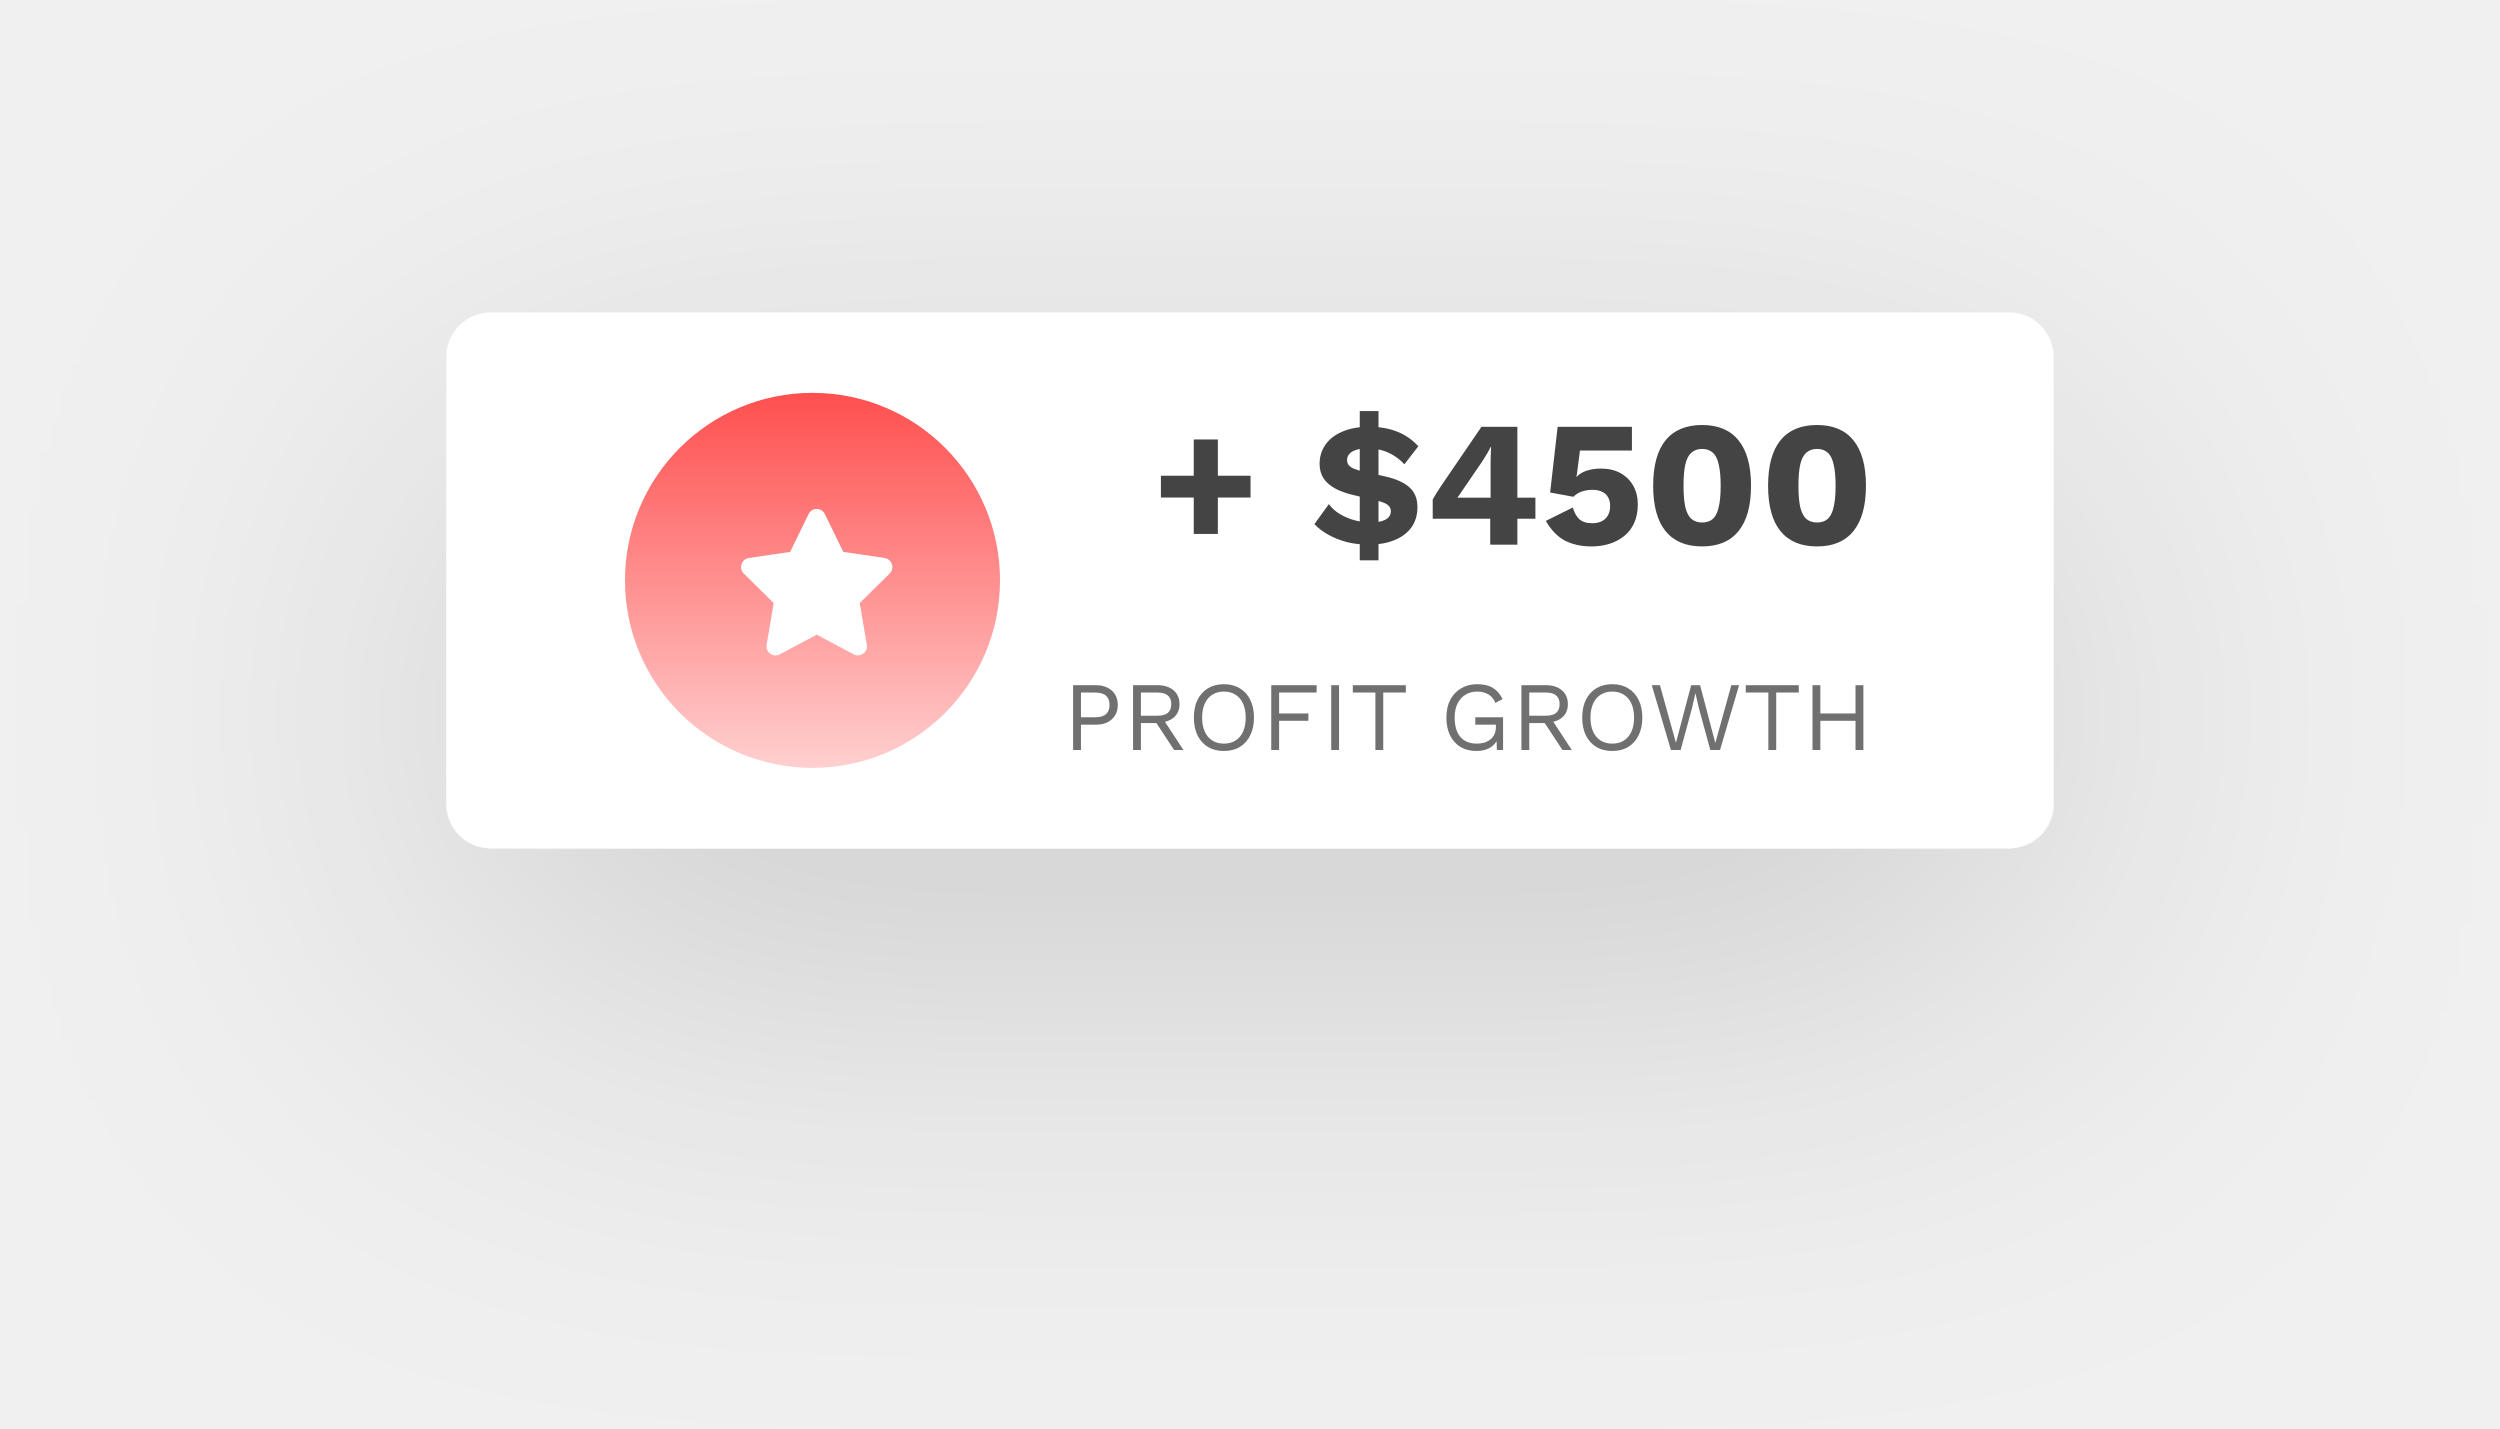
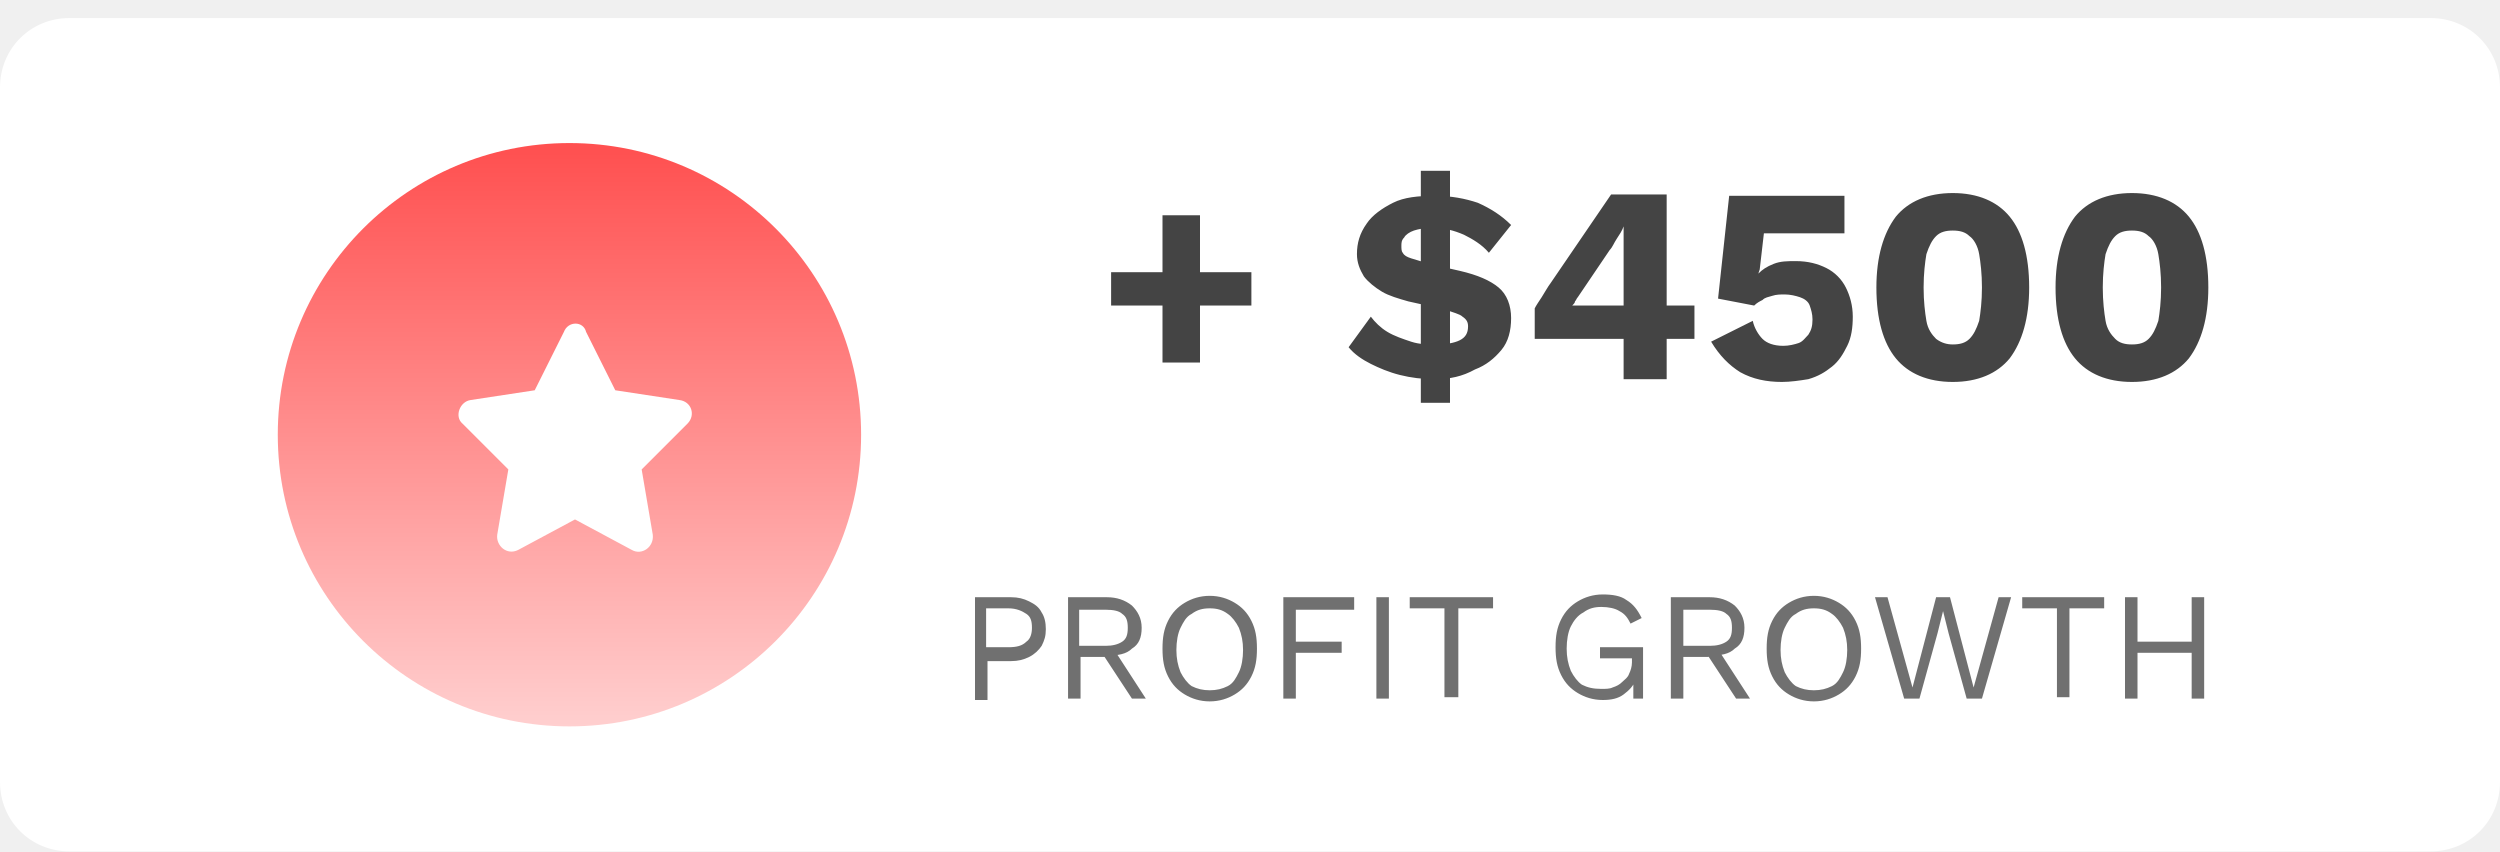
- <svg xmlns="http://www.w3.org/2000/svg" width="280" height="160" viewBox="0 0 280 160" fill="none">
-   <g filter="url(#filter0_d_19_23)">
-     <rect x="50" y="35" width="180" height="60" rx="5" fill="white" />
+ <svg xmlns="http://www.w3.org/2000/svg" version="1.1" id="Layer_1" x="0px" y="0px" viewBox="0 0 180 61.3" style="enable-background:new 0 0 180 61.3;" xml:space="preserve">
+   <style type="text/css">
+ 	.st0{fill:#FFFFFF;}
+ 	.st1{fill:#444444;}
+ 	.st2{fill:#707070;}
+ 	.st3{fill:url(#SVGID_1_);}
+ </style>
+   <g>
+     <path class="st0" d="M5,1.3h170c2.8,0,5,2.2,5,5v50c0,2.8-2.2,5-5,5H5c-2.8,0-5-2.2-5-5v-50C0,3.5,2.2,1.3,5,1.3z" />
  </g>
-   <path d="M136.4 49.22V59.8H133.7V49.22H136.4ZM140.06 53.28V55.72H130.02V53.28H140.06ZM153.333 61C152.466 61 151.646 60.907 150.873 60.72C150.113 60.52 149.42 60.247 148.793 59.9C148.166 59.553 147.64 59.153 147.213 58.7L148.833 56.46C149.153 56.9 149.566 57.273 150.073 57.58C150.593 57.887 151.153 58.12 151.753 58.28C152.366 58.44 152.953 58.52 153.513 58.52C154.22 58.52 154.773 58.413 155.173 58.2C155.573 57.987 155.773 57.667 155.773 57.24C155.773 56.96 155.653 56.727 155.413 56.54C155.173 56.353 154.76 56.193 154.173 56.06L151.473 55.42C150.753 55.247 150.113 55.013 149.553 54.72C149.006 54.427 148.573 54.053 148.253 53.6C147.946 53.133 147.793 52.587 147.793 51.96C147.793 51.147 148.013 50.427 148.453 49.8C148.893 49.173 149.526 48.687 150.353 48.34C151.18 47.98 152.173 47.8 153.333 47.8C154.52 47.8 155.566 47.98 156.473 48.34C157.393 48.7 158.186 49.247 158.853 49.98L157.293 52C156.746 51.413 156.133 50.973 155.453 50.68C154.786 50.373 154.02 50.22 153.153 50.22C152.62 50.22 152.186 50.28 151.853 50.4C151.52 50.507 151.273 50.66 151.113 50.86C150.953 51.047 150.873 51.26 150.873 51.5C150.873 51.7 150.92 51.88 151.013 52.04C151.12 52.2 151.313 52.347 151.593 52.48C151.886 52.6 152.313 52.727 152.873 52.86L155.053 53.34C156.32 53.62 157.253 54.033 157.853 54.58C158.453 55.113 158.753 55.853 158.753 56.8C158.753 57.707 158.52 58.473 158.053 59.1C157.586 59.727 156.94 60.2 156.113 60.52C155.3 60.84 154.373 61 153.333 61ZM152.293 62.76V46.04H154.393V62.76H152.293ZM166.905 61V58.1H160.465V55.94C160.585 55.727 160.739 55.467 160.925 55.16C161.125 54.853 161.359 54.5 161.625 54.1L165.925 47.8H169.945V55.74H171.965V58.1H169.945V61H166.905ZM163.225 55.74H166.945V51.74C166.945 51.473 166.952 51.2 166.965 50.92C166.979 50.627 166.992 50.333 167.005 50.04H166.965C166.832 50.32 166.672 50.613 166.485 50.92C166.312 51.213 166.145 51.48 165.985 51.72L163.645 55.14C163.579 55.247 163.512 55.347 163.445 55.44C163.379 55.533 163.305 55.633 163.225 55.74ZM178.255 61.2C177.108 61.2 176.108 60.98 175.255 60.54C174.415 60.087 173.708 59.353 173.135 58.34L176.155 56.84C176.302 57.373 176.535 57.8 176.855 58.12C177.188 58.44 177.682 58.6 178.335 58.6C178.748 58.6 179.102 58.527 179.395 58.38C179.688 58.233 179.915 58.02 180.075 57.74C180.248 57.447 180.335 57.093 180.335 56.68C180.335 56.28 180.255 55.947 180.095 55.68C179.948 55.413 179.728 55.213 179.435 55.08C179.142 54.933 178.775 54.86 178.335 54.86C178.015 54.86 177.728 54.893 177.475 54.96C177.222 55.013 176.988 55.1 176.775 55.22C176.575 55.327 176.388 55.467 176.215 55.64L173.615 55.16L174.455 47.8H182.775V50.46H176.955L176.615 53.1L176.555 53.42H176.575C176.842 53.113 177.215 52.88 177.695 52.72C178.175 52.56 178.708 52.48 179.295 52.48C180.162 52.48 180.902 52.653 181.515 53C182.128 53.347 182.602 53.82 182.935 54.42C183.268 55.02 183.435 55.707 183.435 56.48C183.435 57.293 183.295 58 183.015 58.6C182.748 59.187 182.368 59.673 181.875 60.06C181.395 60.447 180.842 60.733 180.215 60.92C179.602 61.107 178.948 61.2 178.255 61.2ZM190.635 61.2C188.835 61.2 187.469 60.627 186.535 59.48C185.615 58.333 185.155 56.64 185.155 54.4C185.155 52.16 185.615 50.467 186.535 49.32C187.469 48.173 188.835 47.6 190.635 47.6C192.435 47.6 193.795 48.173 194.715 49.32C195.649 50.467 196.115 52.16 196.115 54.4C196.115 56.64 195.649 58.333 194.715 59.48C193.795 60.627 192.435 61.2 190.635 61.2ZM190.635 58.52C191.129 58.52 191.529 58.387 191.835 58.12C192.142 57.84 192.362 57.4 192.495 56.8C192.642 56.187 192.715 55.387 192.715 54.4C192.715 53.413 192.642 52.62 192.495 52.02C192.362 51.407 192.142 50.967 191.835 50.7C191.529 50.42 191.129 50.28 190.635 50.28C190.155 50.28 189.755 50.42 189.435 50.7C189.129 50.967 188.902 51.407 188.755 52.02C188.622 52.62 188.555 53.413 188.555 54.4C188.555 55.387 188.622 56.187 188.755 56.8C188.902 57.4 189.129 57.84 189.435 58.12C189.755 58.387 190.155 58.52 190.635 58.52ZM203.506 61.2C201.706 61.2 200.34 60.627 199.406 59.48C198.486 58.333 198.026 56.64 198.026 54.4C198.026 52.16 198.486 50.467 199.406 49.32C200.34 48.173 201.706 47.6 203.506 47.6C205.306 47.6 206.666 48.173 207.586 49.32C208.52 50.467 208.986 52.16 208.986 54.4C208.986 56.64 208.52 58.333 207.586 59.48C206.666 60.627 205.306 61.2 203.506 61.2ZM203.506 58.52C204 58.52 204.4 58.387 204.706 58.12C205.013 57.84 205.233 57.4 205.366 56.8C205.513 56.187 205.586 55.387 205.586 54.4C205.586 53.413 205.513 52.62 205.366 52.02C205.233 51.407 205.013 50.967 204.706 50.7C204.4 50.42 204 50.28 203.506 50.28C203.026 50.28 202.626 50.42 202.306 50.7C202 50.967 201.773 51.407 201.626 52.02C201.493 52.62 201.426 53.413 201.426 54.4C201.426 55.387 201.493 56.187 201.626 56.8C201.773 57.4 202 57.84 202.306 58.12C202.626 58.387 203.026 58.52 203.506 58.52Z" fill="#444444" />
-   <path d="M122.751 76.74C123.242 76.74 123.668 76.832 124.027 77.015C124.394 77.191 124.68 77.444 124.885 77.774C125.09 78.104 125.193 78.496 125.193 78.951C125.193 79.406 125.09 79.798 124.885 80.128C124.68 80.458 124.394 80.715 124.027 80.898C123.668 81.074 123.242 81.162 122.751 81.162H121.068V84H120.188V76.74H122.751ZM122.619 80.337C123.191 80.337 123.609 80.22 123.873 79.985C124.137 79.743 124.269 79.398 124.269 78.951C124.269 78.496 124.137 78.152 123.873 77.917C123.609 77.682 123.191 77.565 122.619 77.565H121.068V80.337H122.619ZM129.652 76.74C130.393 76.74 130.987 76.931 131.434 77.312C131.881 77.693 132.105 78.21 132.105 78.863C132.105 79.516 131.878 80.025 131.423 80.392C130.976 80.751 130.382 80.931 129.641 80.931L129.564 80.986H127.782V84H126.902V76.74H129.652ZM129.641 80.161C130.162 80.161 130.547 80.055 130.796 79.842C131.053 79.622 131.181 79.296 131.181 78.863C131.181 78.43 131.053 78.108 130.796 77.895C130.547 77.675 130.162 77.565 129.641 77.565H127.782V80.161H129.641ZM130.147 80.337L132.545 84H131.5L129.41 80.821L130.147 80.337ZM137.079 76.63C137.768 76.63 138.362 76.784 138.861 77.092C139.367 77.393 139.756 77.822 140.027 78.379C140.306 78.936 140.445 79.6 140.445 80.37C140.445 81.14 140.306 81.804 140.027 82.361C139.756 82.918 139.367 83.351 138.861 83.659C138.362 83.96 137.768 84.11 137.079 84.11C136.39 84.11 135.792 83.96 135.286 83.659C134.787 83.351 134.399 82.918 134.12 82.361C133.849 81.804 133.713 81.14 133.713 80.37C133.713 79.6 133.849 78.936 134.12 78.379C134.399 77.822 134.787 77.393 135.286 77.092C135.792 76.784 136.39 76.63 137.079 76.63ZM137.079 77.455C136.58 77.455 136.148 77.572 135.781 77.807C135.414 78.034 135.132 78.368 134.934 78.808C134.736 79.241 134.637 79.761 134.637 80.37C134.637 80.979 134.736 81.503 134.934 81.943C135.132 82.376 135.414 82.709 135.781 82.944C136.148 83.171 136.58 83.285 137.079 83.285C137.585 83.285 138.018 83.171 138.377 82.944C138.744 82.709 139.026 82.376 139.224 81.943C139.422 81.503 139.521 80.979 139.521 80.37C139.521 79.761 139.422 79.241 139.224 78.808C139.026 78.368 138.744 78.034 138.377 77.807C138.018 77.572 137.585 77.455 137.079 77.455ZM147.463 77.565H143.261V79.908H146.539V80.733H143.261V84H142.381V76.74H147.463V77.565ZM149.975 76.74V84H149.095V76.74H149.975ZM157.454 76.74V77.565H154.924V84H154.044V77.565H151.514V76.74H157.454ZM165.363 84.11C164.674 84.11 164.076 83.96 163.57 83.659C163.071 83.351 162.683 82.918 162.404 82.361C162.133 81.804 161.997 81.14 161.997 80.37C161.997 79.6 162.14 78.936 162.426 78.379C162.719 77.822 163.126 77.393 163.647 77.092C164.168 76.784 164.765 76.63 165.44 76.63C166.159 76.63 166.742 76.766 167.189 77.037C167.644 77.308 168.01 77.726 168.289 78.291L167.486 78.731C167.325 78.313 167.068 77.998 166.716 77.785C166.371 77.565 165.946 77.455 165.44 77.455C164.949 77.455 164.512 77.572 164.131 77.807C163.757 78.034 163.46 78.368 163.24 78.808C163.027 79.241 162.921 79.761 162.921 80.37C162.921 80.979 163.013 81.503 163.196 81.943C163.387 82.376 163.665 82.709 164.032 82.944C164.406 83.171 164.861 83.285 165.396 83.285C165.697 83.285 165.975 83.248 166.232 83.175C166.496 83.094 166.723 82.977 166.914 82.823C167.112 82.669 167.266 82.475 167.376 82.24C167.486 82.005 167.541 81.73 167.541 81.415V81.162H165.231V80.337H168.344V84H167.651L167.607 82.647L167.794 82.68C167.603 83.135 167.303 83.487 166.892 83.736C166.481 83.985 165.972 84.11 165.363 84.11ZM173.147 76.74C173.888 76.74 174.482 76.931 174.929 77.312C175.376 77.693 175.6 78.21 175.6 78.863C175.6 79.516 175.373 80.025 174.918 80.392C174.471 80.751 173.877 80.931 173.136 80.931L173.059 80.986H171.277V84H170.397V76.74H173.147ZM173.136 80.161C173.657 80.161 174.042 80.055 174.291 79.842C174.548 79.622 174.676 79.296 174.676 78.863C174.676 78.43 174.548 78.108 174.291 77.895C174.042 77.675 173.657 77.565 173.136 77.565H171.277V80.161H173.136ZM173.642 80.337L176.04 84H174.995L172.905 80.821L173.642 80.337ZM180.574 76.63C181.263 76.63 181.857 76.784 182.356 77.092C182.862 77.393 183.251 77.822 183.522 78.379C183.801 78.936 183.94 79.6 183.94 80.37C183.94 81.14 183.801 81.804 183.522 82.361C183.251 82.918 182.862 83.351 182.356 83.659C181.857 83.96 181.263 84.11 180.574 84.11C179.885 84.11 179.287 83.96 178.781 83.659C178.282 83.351 177.894 82.918 177.615 82.361C177.344 81.804 177.208 81.14 177.208 80.37C177.208 79.6 177.344 78.936 177.615 78.379C177.894 77.822 178.282 77.393 178.781 77.092C179.287 76.784 179.885 76.63 180.574 76.63ZM180.574 77.455C180.075 77.455 179.643 77.572 179.276 77.807C178.909 78.034 178.627 78.368 178.429 78.808C178.231 79.241 178.132 79.761 178.132 80.37C178.132 80.979 178.231 81.503 178.429 81.943C178.627 82.376 178.909 82.709 179.276 82.944C179.643 83.171 180.075 83.285 180.574 83.285C181.08 83.285 181.513 83.171 181.872 82.944C182.239 82.709 182.521 82.376 182.719 81.943C182.917 81.503 183.016 80.979 183.016 80.37C183.016 79.761 182.917 79.241 182.719 78.808C182.521 78.368 182.239 78.034 181.872 77.807C181.513 77.572 181.08 77.455 180.574 77.455ZM187.144 84L184.999 76.74H185.912L187.705 83.197L189.41 76.74H190.411L192.116 83.219L193.909 76.74H194.778L192.644 84H191.555L190.268 79.292L189.894 77.653H189.883L189.509 79.292L188.233 84H187.144ZM201.465 76.74V77.565H198.935V84H198.055V77.565H195.525V76.74H201.465ZM208.698 76.74V84H207.818V76.74H208.698ZM203.88 76.74V84H203V76.74H203.88ZM208.225 79.908V80.733H203.462V79.908H208.225Z" fill="#707070" />
-   <circle cx="91" cy="65" r="21" fill="url(#paint0_linear_19_23)" />
-   <path d="M90.564 57.571L88.496 61.812L83.868 62.495C83.038 62.617 82.705 63.651 83.307 64.244L86.655 67.544L85.864 72.205C85.721 73.048 86.598 73.679 87.333 73.285L91.473 71.084L95.613 73.285C96.348 73.676 97.226 73.048 97.083 72.205L96.291 67.544L99.639 64.244C100.241 63.651 99.909 62.617 99.079 62.495L94.451 61.812L92.382 57.571C92.012 56.815 90.938 56.805 90.564 57.571Z" fill="white" />
-   <defs>
-     <filter id="filter0_d_19_23" x="0" y="0" width="280" height="160" filterUnits="userSpaceOnUse" color-interpolation-filters="sRGB">
-       <feFlood flood-opacity="0" result="BackgroundImageFix" />
-       <feColorMatrix in="SourceAlpha" type="matrix" values="0 0 0 0 0 0 0 0 0 0 0 0 0 0 0 0 0 0 127 0" result="hardAlpha" />
-       <feOffset dy="15" />
-       <feGaussianBlur stdDeviation="25" />
-       <feComposite in2="hardAlpha" operator="out" />
-       <feColorMatrix type="matrix" values="0 0 0 0 0 0 0 0 0 0 0 0 0 0 0 0 0 0 0.15 0" />
-       <feBlend mode="normal" in2="BackgroundImageFix" result="effect1_dropShadow_19_23" />
-       <feBlend mode="normal" in="SourceGraphic" in2="effect1_dropShadow_19_23" result="shape" />
-     </filter>
-     <linearGradient id="paint0_linear_19_23" x1="91" y1="44" x2="91" y2="86" gradientUnits="userSpaceOnUse">
-       <stop stop-color="#FF4F4F" />
-       <stop offset="1" stop-color="#FFCFCF" />
-     </linearGradient>
-   </defs>
+   <path class="st1" d="M86.4,15.5v10.6h-2.7V15.5H86.4z M90.1,19.6V22H80v-2.4H90.1z M103.3,27.3c-0.9,0-1.7-0.1-2.5-0.3  c-0.8-0.2-1.5-0.5-2.1-0.8c-0.6-0.3-1.2-0.7-1.6-1.2l1.6-2.2c0.3,0.4,0.7,0.8,1.2,1.1c0.5,0.3,1.1,0.5,1.7,0.7  c0.6,0.2,1.2,0.2,1.8,0.2c0.7,0,1.3-0.1,1.7-0.3c0.4-0.2,0.6-0.5,0.6-1c0-0.3-0.1-0.5-0.4-0.7c-0.2-0.2-0.7-0.3-1.2-0.5l-2.7-0.6  c-0.7-0.2-1.4-0.4-1.9-0.7c-0.5-0.3-1-0.7-1.3-1.1c-0.3-0.5-0.5-1-0.5-1.6c0-0.8,0.2-1.5,0.7-2.2c0.4-0.6,1.1-1.1,1.9-1.5  c0.8-0.4,1.8-0.5,3-0.5c1.2,0,2.2,0.2,3.1,0.5c0.9,0.4,1.7,0.9,2.4,1.6l-1.6,2c-0.5-0.6-1.2-1-1.8-1.3c-0.7-0.3-1.4-0.5-2.3-0.5  c-0.5,0-1,0.1-1.3,0.2c-0.3,0.1-0.6,0.3-0.7,0.5c-0.2,0.2-0.2,0.4-0.2,0.6c0,0.2,0,0.4,0.1,0.5c0.1,0.2,0.3,0.3,0.6,0.4  c0.3,0.1,0.7,0.2,1.3,0.4l2.2,0.5c1.3,0.3,2.2,0.7,2.8,1.2c0.6,0.5,0.9,1.3,0.9,2.2c0,0.9-0.2,1.7-0.7,2.3c-0.5,0.6-1.1,1.1-1.9,1.4  C105.3,27.1,104.4,27.3,103.3,27.3z M102.3,29.1V12.3h2.1v16.7H102.3z M116.9,27.3v-2.9h-6.4v-2.2c0.1-0.2,0.3-0.5,0.5-0.8  c0.2-0.3,0.4-0.7,0.7-1.1l4.3-6.3h4V22h2v2.4h-2v2.9H116.9z M113.2,22h3.7v-4c0-0.3,0-0.5,0-0.8c0-0.3,0-0.6,0-0.9h0  c-0.1,0.3-0.3,0.6-0.5,0.9c-0.2,0.3-0.3,0.6-0.5,0.8l-2.3,3.4c-0.1,0.1-0.1,0.2-0.2,0.3C113.4,21.8,113.3,21.9,113.2,22z   M128.3,27.5c-1.1,0-2.1-0.2-3-0.7c-0.8-0.5-1.5-1.2-2.1-2.2l3-1.5c0.1,0.5,0.4,1,0.7,1.3c0.3,0.3,0.8,0.5,1.5,0.5  c0.4,0,0.8-0.1,1.1-0.2c0.3-0.1,0.5-0.4,0.7-0.6c0.2-0.3,0.3-0.6,0.3-1.1c0-0.4-0.1-0.7-0.2-1c-0.1-0.3-0.4-0.5-0.7-0.6  c-0.3-0.1-0.7-0.2-1.1-0.2c-0.3,0-0.6,0-0.9,0.1c-0.3,0.1-0.5,0.1-0.7,0.3c-0.2,0.1-0.4,0.2-0.6,0.4l-2.6-0.5l0.8-7.4h8.3v2.7H127  l-0.3,2.6l-0.1,0.3h0c0.3-0.3,0.6-0.5,1.1-0.7c0.5-0.2,1-0.2,1.6-0.2c0.9,0,1.6,0.2,2.2,0.5s1.1,0.8,1.4,1.4  c0.3,0.6,0.5,1.3,0.5,2.1c0,0.8-0.1,1.5-0.4,2.1c-0.3,0.6-0.6,1.1-1.1,1.5c-0.5,0.4-1,0.7-1.7,0.9C129.6,27.4,128.9,27.5,128.3,27.5  z M140.6,27.5c-1.8,0-3.2-0.6-4.1-1.7c-0.9-1.1-1.4-2.8-1.4-5.1c0-2.2,0.5-3.9,1.4-5.1c0.9-1.1,2.3-1.7,4.1-1.7  c1.8,0,3.2,0.6,4.1,1.7c0.9,1.1,1.4,2.8,1.4,5.1c0,2.2-0.5,3.9-1.4,5.1C143.8,26.9,142.4,27.5,140.6,27.5z M140.6,24.8  c0.5,0,0.9-0.1,1.2-0.4c0.3-0.3,0.5-0.7,0.7-1.3c0.1-0.6,0.2-1.4,0.2-2.4c0-1-0.1-1.8-0.2-2.4c-0.1-0.6-0.4-1.1-0.7-1.3  c-0.3-0.3-0.7-0.4-1.2-0.4c-0.5,0-0.9,0.1-1.2,0.4c-0.3,0.3-0.5,0.7-0.7,1.3c-0.1,0.6-0.2,1.4-0.2,2.4c0,1,0.1,1.8,0.2,2.4  c0.1,0.6,0.4,1,0.7,1.3C139.8,24.7,140.2,24.8,140.6,24.8z M153.5,27.5c-1.8,0-3.2-0.6-4.1-1.7c-0.9-1.1-1.4-2.8-1.4-5.1  c0-2.2,0.5-3.9,1.4-5.1c0.9-1.1,2.3-1.7,4.1-1.7s3.2,0.6,4.1,1.7c0.9,1.1,1.4,2.8,1.4,5.1c0,2.2-0.5,3.9-1.4,5.1  C156.7,26.9,155.3,27.5,153.5,27.5z M153.5,24.8c0.5,0,0.9-0.1,1.2-0.4c0.3-0.3,0.5-0.7,0.7-1.3c0.1-0.6,0.2-1.4,0.2-2.4  c0-1-0.1-1.8-0.2-2.4c-0.1-0.6-0.4-1.1-0.7-1.3c-0.3-0.3-0.7-0.4-1.2-0.4c-0.5,0-0.9,0.1-1.2,0.4c-0.3,0.3-0.5,0.7-0.7,1.3  c-0.1,0.6-0.2,1.4-0.2,2.4c0,1,0.1,1.8,0.2,2.4c0.1,0.6,0.4,1,0.7,1.3C152.6,24.7,153,24.8,153.5,24.8z" />
+   <path class="st2" d="M72.8,43c0.5,0,0.9,0.1,1.3,0.3c0.4,0.2,0.7,0.4,0.9,0.8c0.2,0.3,0.3,0.7,0.3,1.2c0,0.5-0.1,0.8-0.3,1.2  c-0.2,0.3-0.5,0.6-0.9,0.8c-0.4,0.2-0.8,0.3-1.3,0.3h-1.7v2.8h-0.9V43H72.8z M72.6,46.6c0.6,0,1-0.1,1.3-0.4c0.3-0.2,0.4-0.6,0.4-1  c0-0.5-0.1-0.8-0.4-1s-0.7-0.4-1.3-0.4h-1.6v2.8H72.6z M79.7,43c0.7,0,1.3,0.2,1.8,0.6c0.4,0.4,0.7,0.9,0.7,1.6s-0.2,1.2-0.7,1.5  c-0.4,0.4-1,0.5-1.8,0.5l-0.1,0.1h-1.8v3h-0.9V43H79.7z M79.6,46.5c0.5,0,0.9-0.1,1.2-0.3c0.3-0.2,0.4-0.5,0.4-1s-0.1-0.8-0.4-1  c-0.2-0.2-0.6-0.3-1.2-0.3h-1.9v2.6H79.6z M80.1,46.6l2.4,3.7h-1l-2.1-3.2L80.1,46.6z M87.1,42.9c0.7,0,1.3,0.2,1.8,0.5  c0.5,0.3,0.9,0.7,1.2,1.3c0.3,0.6,0.4,1.2,0.4,2c0,0.8-0.1,1.4-0.4,2c-0.3,0.6-0.7,1-1.2,1.3c-0.5,0.3-1.1,0.5-1.8,0.5  c-0.7,0-1.3-0.2-1.8-0.5c-0.5-0.3-0.9-0.7-1.2-1.3c-0.3-0.6-0.4-1.2-0.4-2c0-0.8,0.1-1.4,0.4-2c0.3-0.6,0.7-1,1.2-1.3  C85.8,43.1,86.4,42.9,87.1,42.9z M87.1,43.8c-0.5,0-0.9,0.1-1.3,0.4c-0.4,0.2-0.6,0.6-0.8,1c-0.2,0.4-0.3,1-0.3,1.6  c0,0.6,0.1,1.1,0.3,1.6c0.2,0.4,0.5,0.8,0.8,1c0.4,0.2,0.8,0.3,1.3,0.3c0.5,0,0.9-0.1,1.3-0.3c0.4-0.2,0.6-0.6,0.8-1  c0.2-0.4,0.3-1,0.3-1.6c0-0.6-0.1-1.1-0.3-1.6c-0.2-0.4-0.5-0.8-0.8-1C88,43.9,87.6,43.8,87.1,43.8z M97.5,43.9h-4.2v2.3h3.3V47  h-3.3v3.3h-0.9V43h5.1V43.9z M100,43v7.3h-0.9V43H100z M107.5,43v0.8h-2.5v6.4H104v-6.4h-2.5V43H107.5z M115.4,50.4  c-0.7,0-1.3-0.2-1.8-0.5c-0.5-0.3-0.9-0.7-1.2-1.3c-0.3-0.6-0.4-1.2-0.4-2c0-0.8,0.1-1.4,0.4-2c0.3-0.6,0.7-1,1.2-1.3  c0.5-0.3,1.1-0.5,1.8-0.5c0.7,0,1.3,0.1,1.7,0.4c0.5,0.3,0.8,0.7,1.1,1.3l-0.8,0.4c-0.2-0.4-0.4-0.7-0.8-0.9  c-0.3-0.2-0.8-0.3-1.3-0.3c-0.5,0-0.9,0.1-1.3,0.4c-0.4,0.2-0.7,0.6-0.9,1c-0.2,0.4-0.3,1-0.3,1.6c0,0.6,0.1,1.1,0.3,1.6  c0.2,0.4,0.5,0.8,0.8,1c0.4,0.2,0.8,0.3,1.4,0.3c0.3,0,0.6,0,0.8-0.1c0.3-0.1,0.5-0.2,0.7-0.4c0.2-0.2,0.4-0.3,0.5-0.6  c0.1-0.2,0.2-0.5,0.2-0.8v-0.3h-2.3v-0.8h3.1v3.7h-0.7l0-1.4l0.2,0c-0.2,0.5-0.5,0.8-0.9,1.1S116,50.4,115.4,50.4z M123.1,43  c0.7,0,1.3,0.2,1.8,0.6c0.4,0.4,0.7,0.9,0.7,1.6s-0.2,1.2-0.7,1.5c-0.4,0.4-1,0.5-1.8,0.5l-0.1,0.1h-1.8v3h-0.9V43H123.1z   M123.1,46.5c0.5,0,0.9-0.1,1.2-0.3c0.3-0.2,0.4-0.5,0.4-1s-0.1-0.8-0.4-1c-0.2-0.2-0.6-0.3-1.2-0.3h-1.9v2.6H123.1z M123.6,46.6  l2.4,3.7h-1l-2.1-3.2L123.6,46.6z M130.6,42.9c0.7,0,1.3,0.2,1.8,0.5c0.5,0.3,0.9,0.7,1.2,1.3c0.3,0.6,0.4,1.2,0.4,2  c0,0.8-0.1,1.4-0.4,2c-0.3,0.6-0.7,1-1.2,1.3c-0.5,0.3-1.1,0.5-1.8,0.5c-0.7,0-1.3-0.2-1.8-0.5c-0.5-0.3-0.9-0.7-1.2-1.3  c-0.3-0.6-0.4-1.2-0.4-2c0-0.8,0.1-1.4,0.4-2c0.3-0.6,0.7-1,1.2-1.3C129.3,43.1,129.9,42.9,130.6,42.9z M130.6,43.8  c-0.5,0-0.9,0.1-1.3,0.4c-0.4,0.2-0.6,0.6-0.8,1c-0.2,0.4-0.3,1-0.3,1.6c0,0.6,0.1,1.1,0.3,1.6c0.2,0.4,0.5,0.8,0.8,1  c0.4,0.2,0.8,0.3,1.3,0.3c0.5,0,0.9-0.1,1.3-0.3c0.4-0.2,0.6-0.6,0.8-1c0.2-0.4,0.3-1,0.3-1.6c0-0.6-0.1-1.1-0.3-1.6  c-0.2-0.4-0.5-0.8-0.8-1C131.5,43.9,131.1,43.8,130.6,43.8z M137.1,50.3L135,43h0.9l1.8,6.5l1.7-6.5h1l1.7,6.5l1.8-6.5h0.9l-2.1,7.3  h-1.1l-1.3-4.7l-0.4-1.6h0l-0.4,1.6l-1.3,4.7H137.1z M151.5,43v0.8h-2.5v6.4h-0.9v-6.4h-2.5V43H151.5z M158.7,43v7.3h-0.9V43H158.7z   M153.9,43v7.3H153V43H153.9z M158.2,46.2V47h-4.8v-0.8H158.2z" />
+   <linearGradient id="SVGID_1_" gradientUnits="userSpaceOnUse" x1="41" y1="83.308" x2="41" y2="41.308" gradientTransform="matrix(1 0 0 -1 0 93.6157)">
+     <stop offset="0" style="stop-color:#FF4F4F" />
+     <stop offset="1" style="stop-color:#FFCFCF" />
+   </linearGradient>
+   <circle class="st3" cx="41" cy="31.3" r="21" />
+   <path class="st0" d="M40.6,23.9l-2.1,4.2l-4.6,0.7c-0.8,0.1-1.2,1.2-0.6,1.7l3.3,3.3l-0.8,4.7c-0.1,0.8,0.7,1.5,1.5,1.1l4.1-2.2  l4.1,2.2c0.7,0.4,1.6-0.2,1.5-1.1l-0.8-4.7l3.3-3.3c0.6-0.6,0.3-1.6-0.6-1.7l-4.6-0.7l-2.1-4.2C42,23.1,40.9,23.1,40.6,23.9z" />
</svg>
